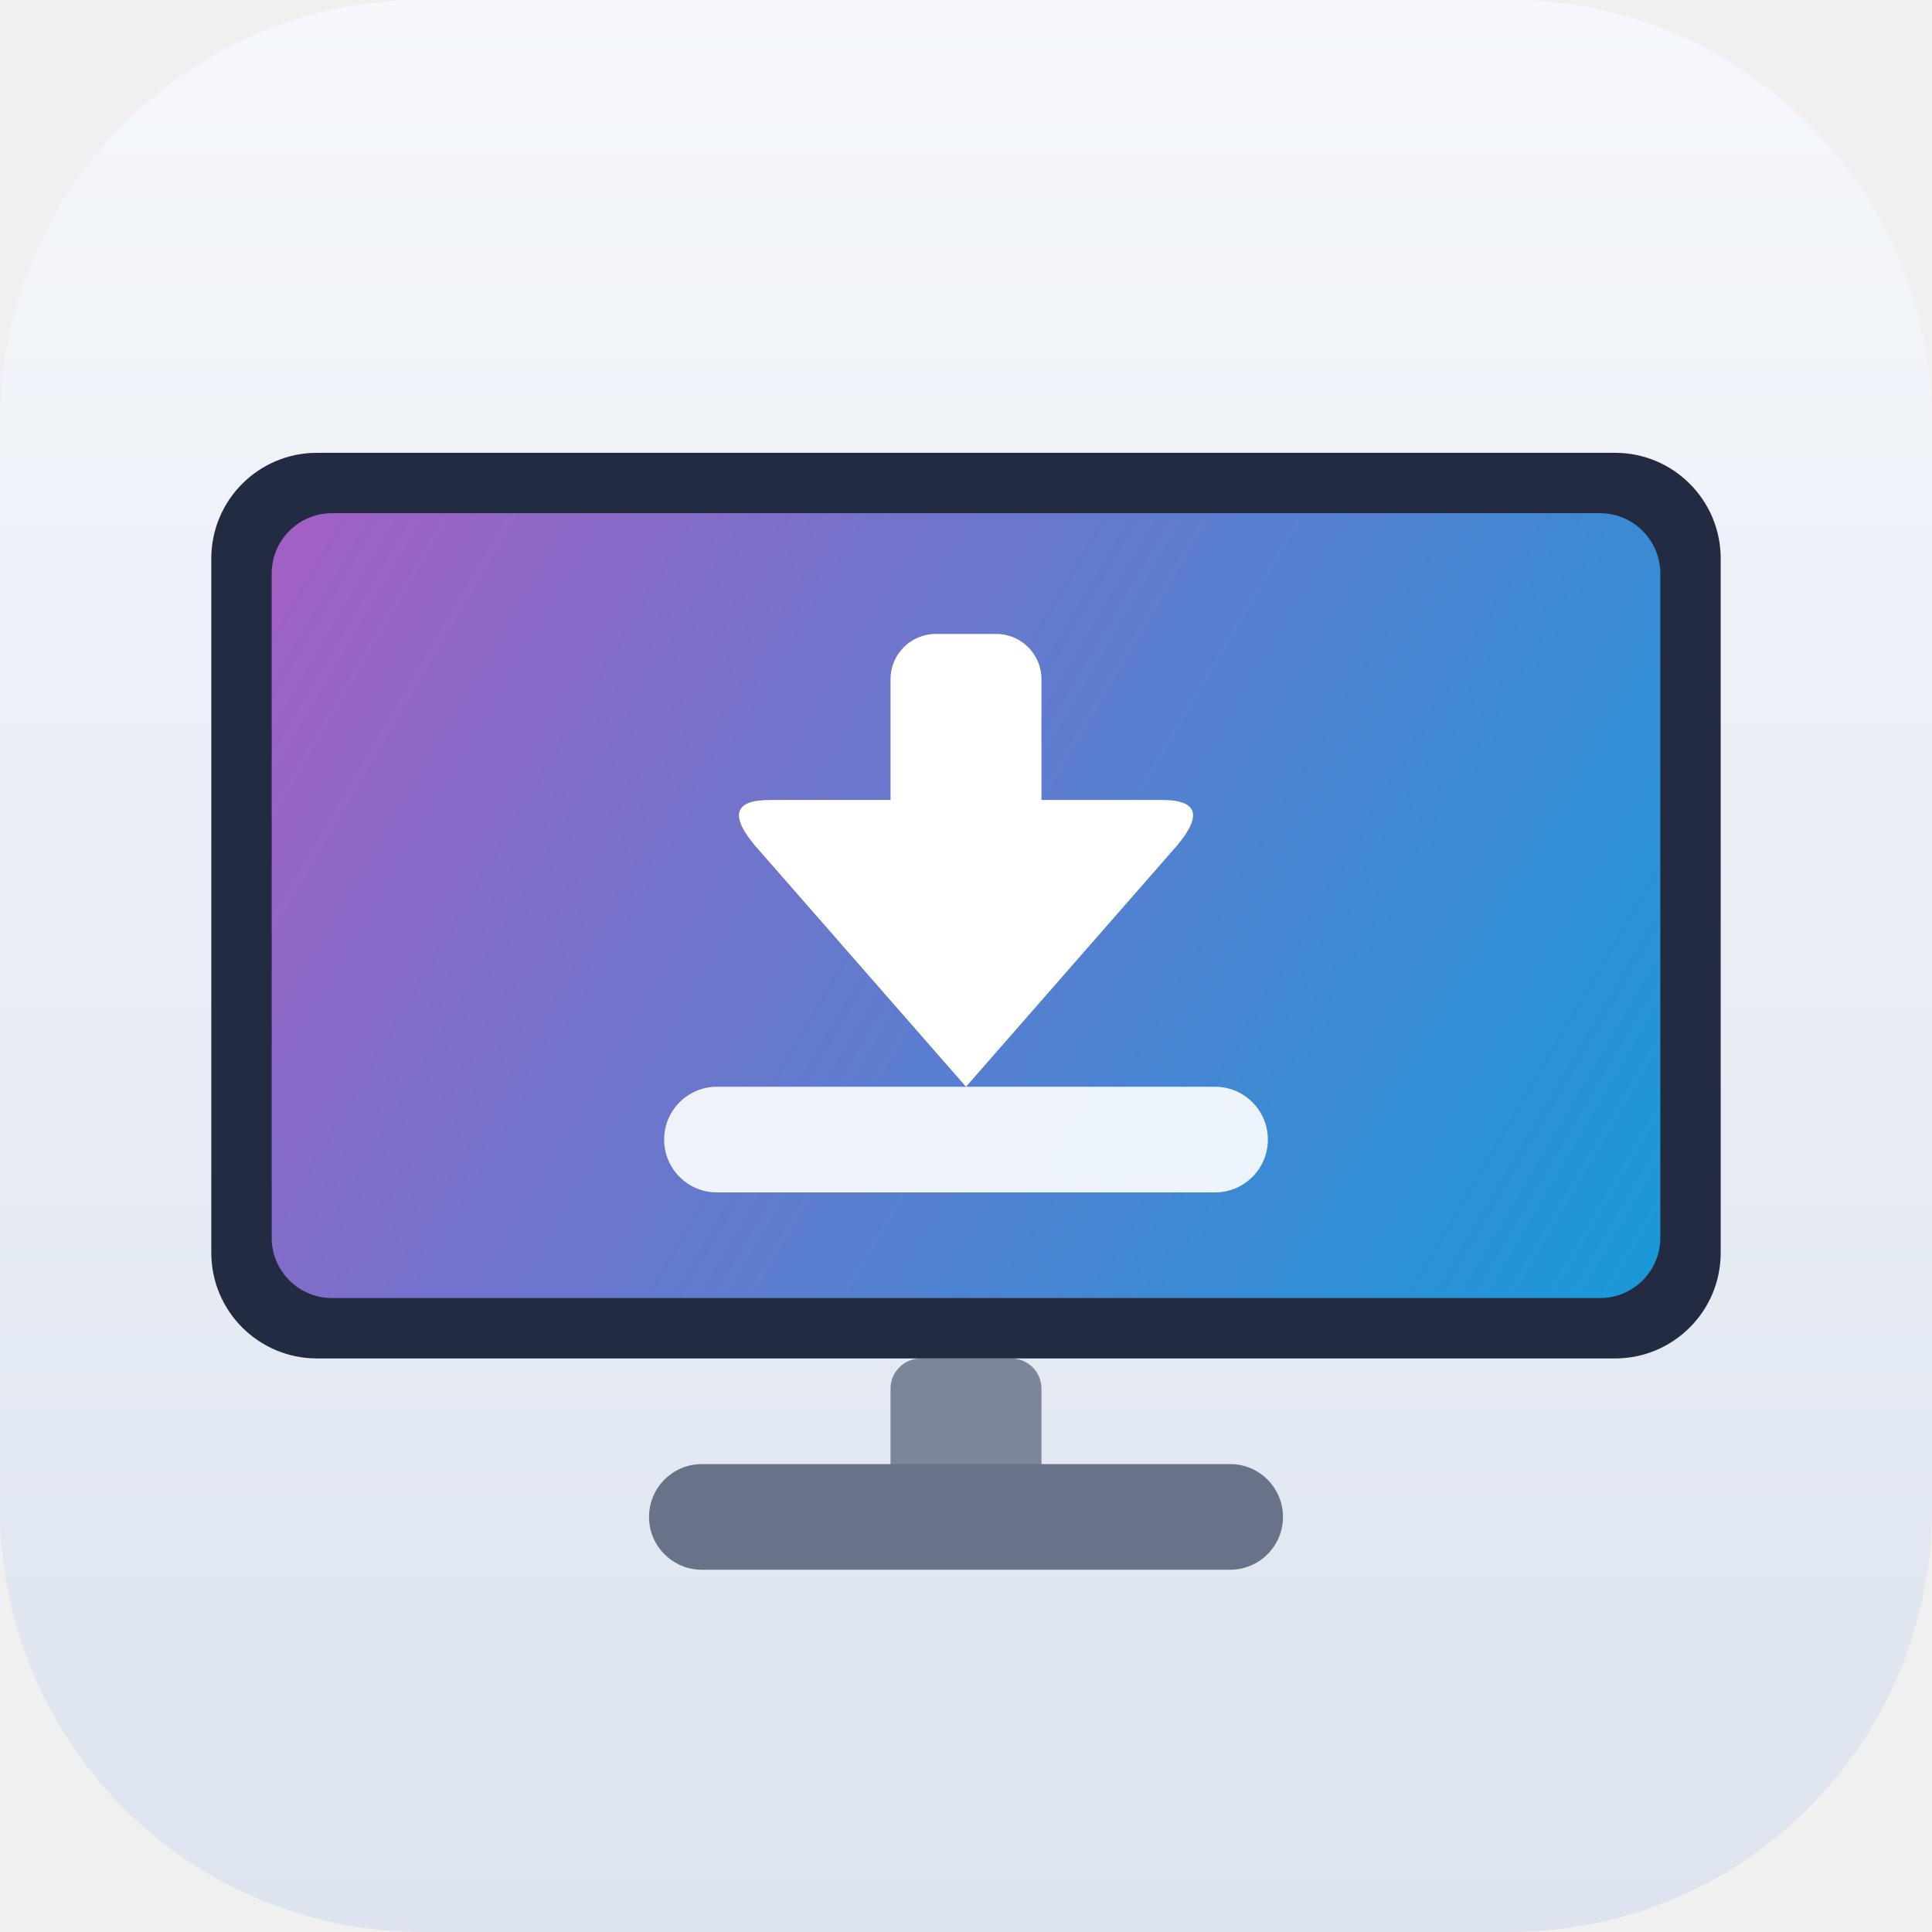
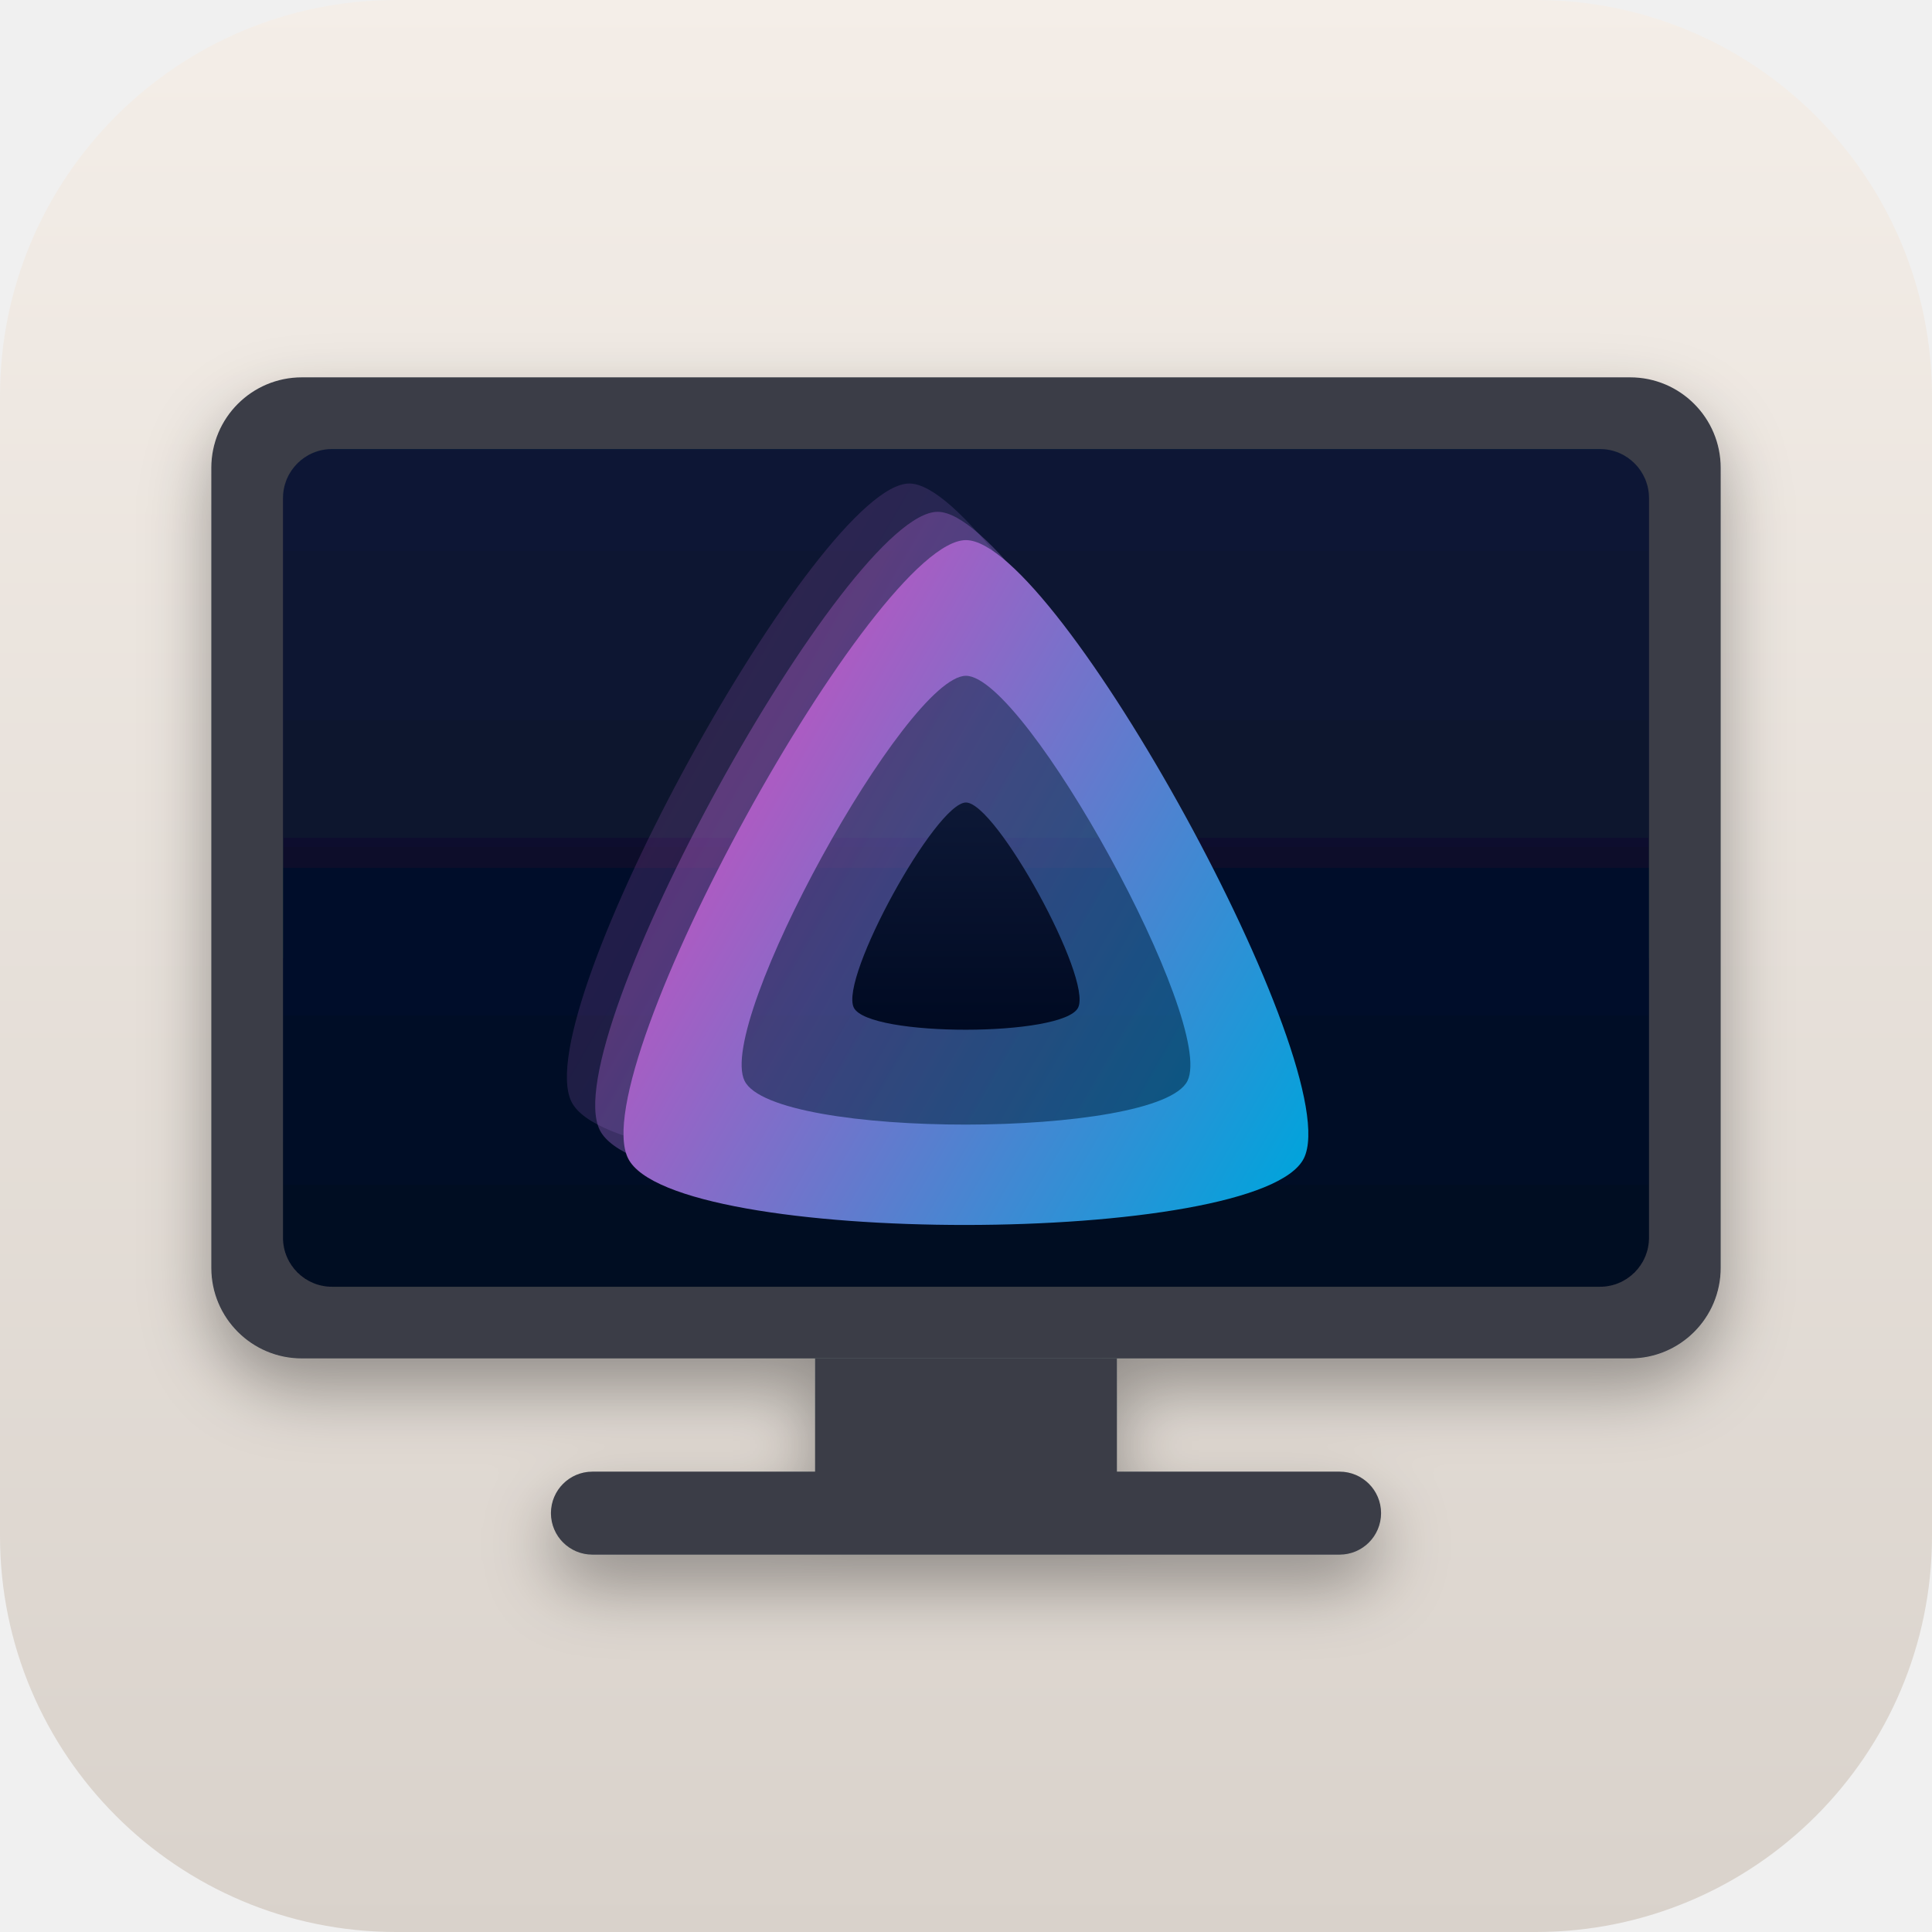
- <svg xmlns="http://www.w3.org/2000/svg" width="128" height="128" viewBox="0 0 128 128">
+ <svg xmlns="http://www.w3.org/2000/svg" viewBox="0 0 1024 1024">
  <defs>
-     <linearGradient id="g7scr" x1="18" y1="34" x2="110" y2="88" gradientUnits="userSpaceOnUse">
-       <stop offset="0" stop-color="#a35fc4" />
-       <stop offset="1" stop-color="#179ad9" />
+     <linearGradient id="g" gradientUnits="userSpaceOnUse" x1="110" y1="213" x2="496" y2="436">
+       <stop offset="0" stop-color="#AA5CC3" />
+       <stop offset="1" stop-color="#00A4DC" />
    </linearGradient>
-     <linearGradient id="g7bg" x1="0" y1="0" x2="0" y2="128" gradientUnits="userSpaceOnUse">
-       <stop offset="0" stop-color="#f5f7fb" />
-       <stop offset="1" stop-color="#dde4ef" />
+     <linearGradient id="screen" x1="0" y1="0" x2="1" y2="1">
+       <stop offset="0" stop-color="#AA5CC3" />
+       <stop offset="1" stop-color="#00A4DC" />
    </linearGradient>
+     <linearGradient id="navy" x1="0" y1="0" x2="0" y2="1">
+       <stop offset="0" stop-color="#0d1836" />
+       <stop offset="1" stop-color="#000a22" />
+     </linearGradient>
+     <linearGradient id="tile" x1="0" y1="0" x2="0" y2="1">
+       <stop offset="0" stop-color="#f4eee8" />
+       <stop offset="1" stop-color="#d9d2cb" />
+     </linearGradient>
+     <filter id="sh" x="-20%" y="-20%" width="140%" height="150%">
+       <feDropShadow dx="0" dy="16" stdDeviation="18" flood-color="#000" flood-opacity=".35" />
+     </filter>
  </defs>
-   <rect width="128" height="128" rx="28" fill="url(#g7bg)" />
-   <rect x="59" y="90" width="10" height="9" rx="2" fill="#7b869b" />
-   <rect x="43" y="97" width="42" height="7" rx="3.5" fill="#68738a" />
-   <rect x="14" y="30" width="100" height="60" rx="7" fill="#232b42" />
-   <rect x="18" y="34" width="92" height="52" rx="4" fill="url(#g7scr)" />
-   <g fill="#ffffff">
-     <rect x="59" y="42" width="10" height="20" rx="3" />
-     <path d="M64 72 L50 56 Q47.5 53 51 53 L77 53 Q80.5 53 78 56 Z" />
-     <rect x="44" y="72" width="40" height="7" rx="3.5" fill-opacity=".9" />
+   <rect width="1024" height="1024" rx="210" fill="url(#tile)" />
+   <g filter="url(#sh)">
+     <rect x="112" y="200" width="800" height="520" rx="48" fill="#3a3d46" />
+     <rect x="150" y="238" width="724" height="444" rx="26" fill="url(#navy)" />
+     <rect x="432" y="720" width="160" height="70" fill="#3a3d46" />
+     <rect x="292" y="780" width="440" height="44" rx="22" fill="#3a3d46" />
+   </g>
+   <g transform="translate(282.3,238.1) scale(0.78)" opacity=".2">
+     <path d="M256,23.3c-61.6,0-259.8,359.4-229.6,420.1s429.3,60,459.2,0S317.6,23.3,256,23.3z" fill="url(#g)" />
+   </g>
+   <g transform="translate(297.3,253.1) scale(0.78)" opacity=".4">
+     <path d="M256,23.3c-61.6,0-259.8,359.4-229.6,420.1s429.3,60,459.2,0S317.6,23.3,256,23.3z" fill="url(#g)" />
+   </g>
+   <g transform="translate(312.3,268.1) scale(0.78)">
+     <path d="M256,23.3c-61.6,0-259.8,359.4-229.6,420.1s429.3,60,459.2,0S317.6,23.3,256,23.3zM406.5,390.8c-19.6,39.3-281.1,39.8-300.9,0s110.1-275.3,150.4-275.3S426.1,351.4,406.5,390.8z" fill="url(#g)" />
+     <path d="M256,201.6c-20.4,0-86.2,119.3-76.2,139.4s142.5,19.9,152.4,0S276.5,201.6,256,201.6z" fill="url(#navy)" />
  </g>
</svg>
